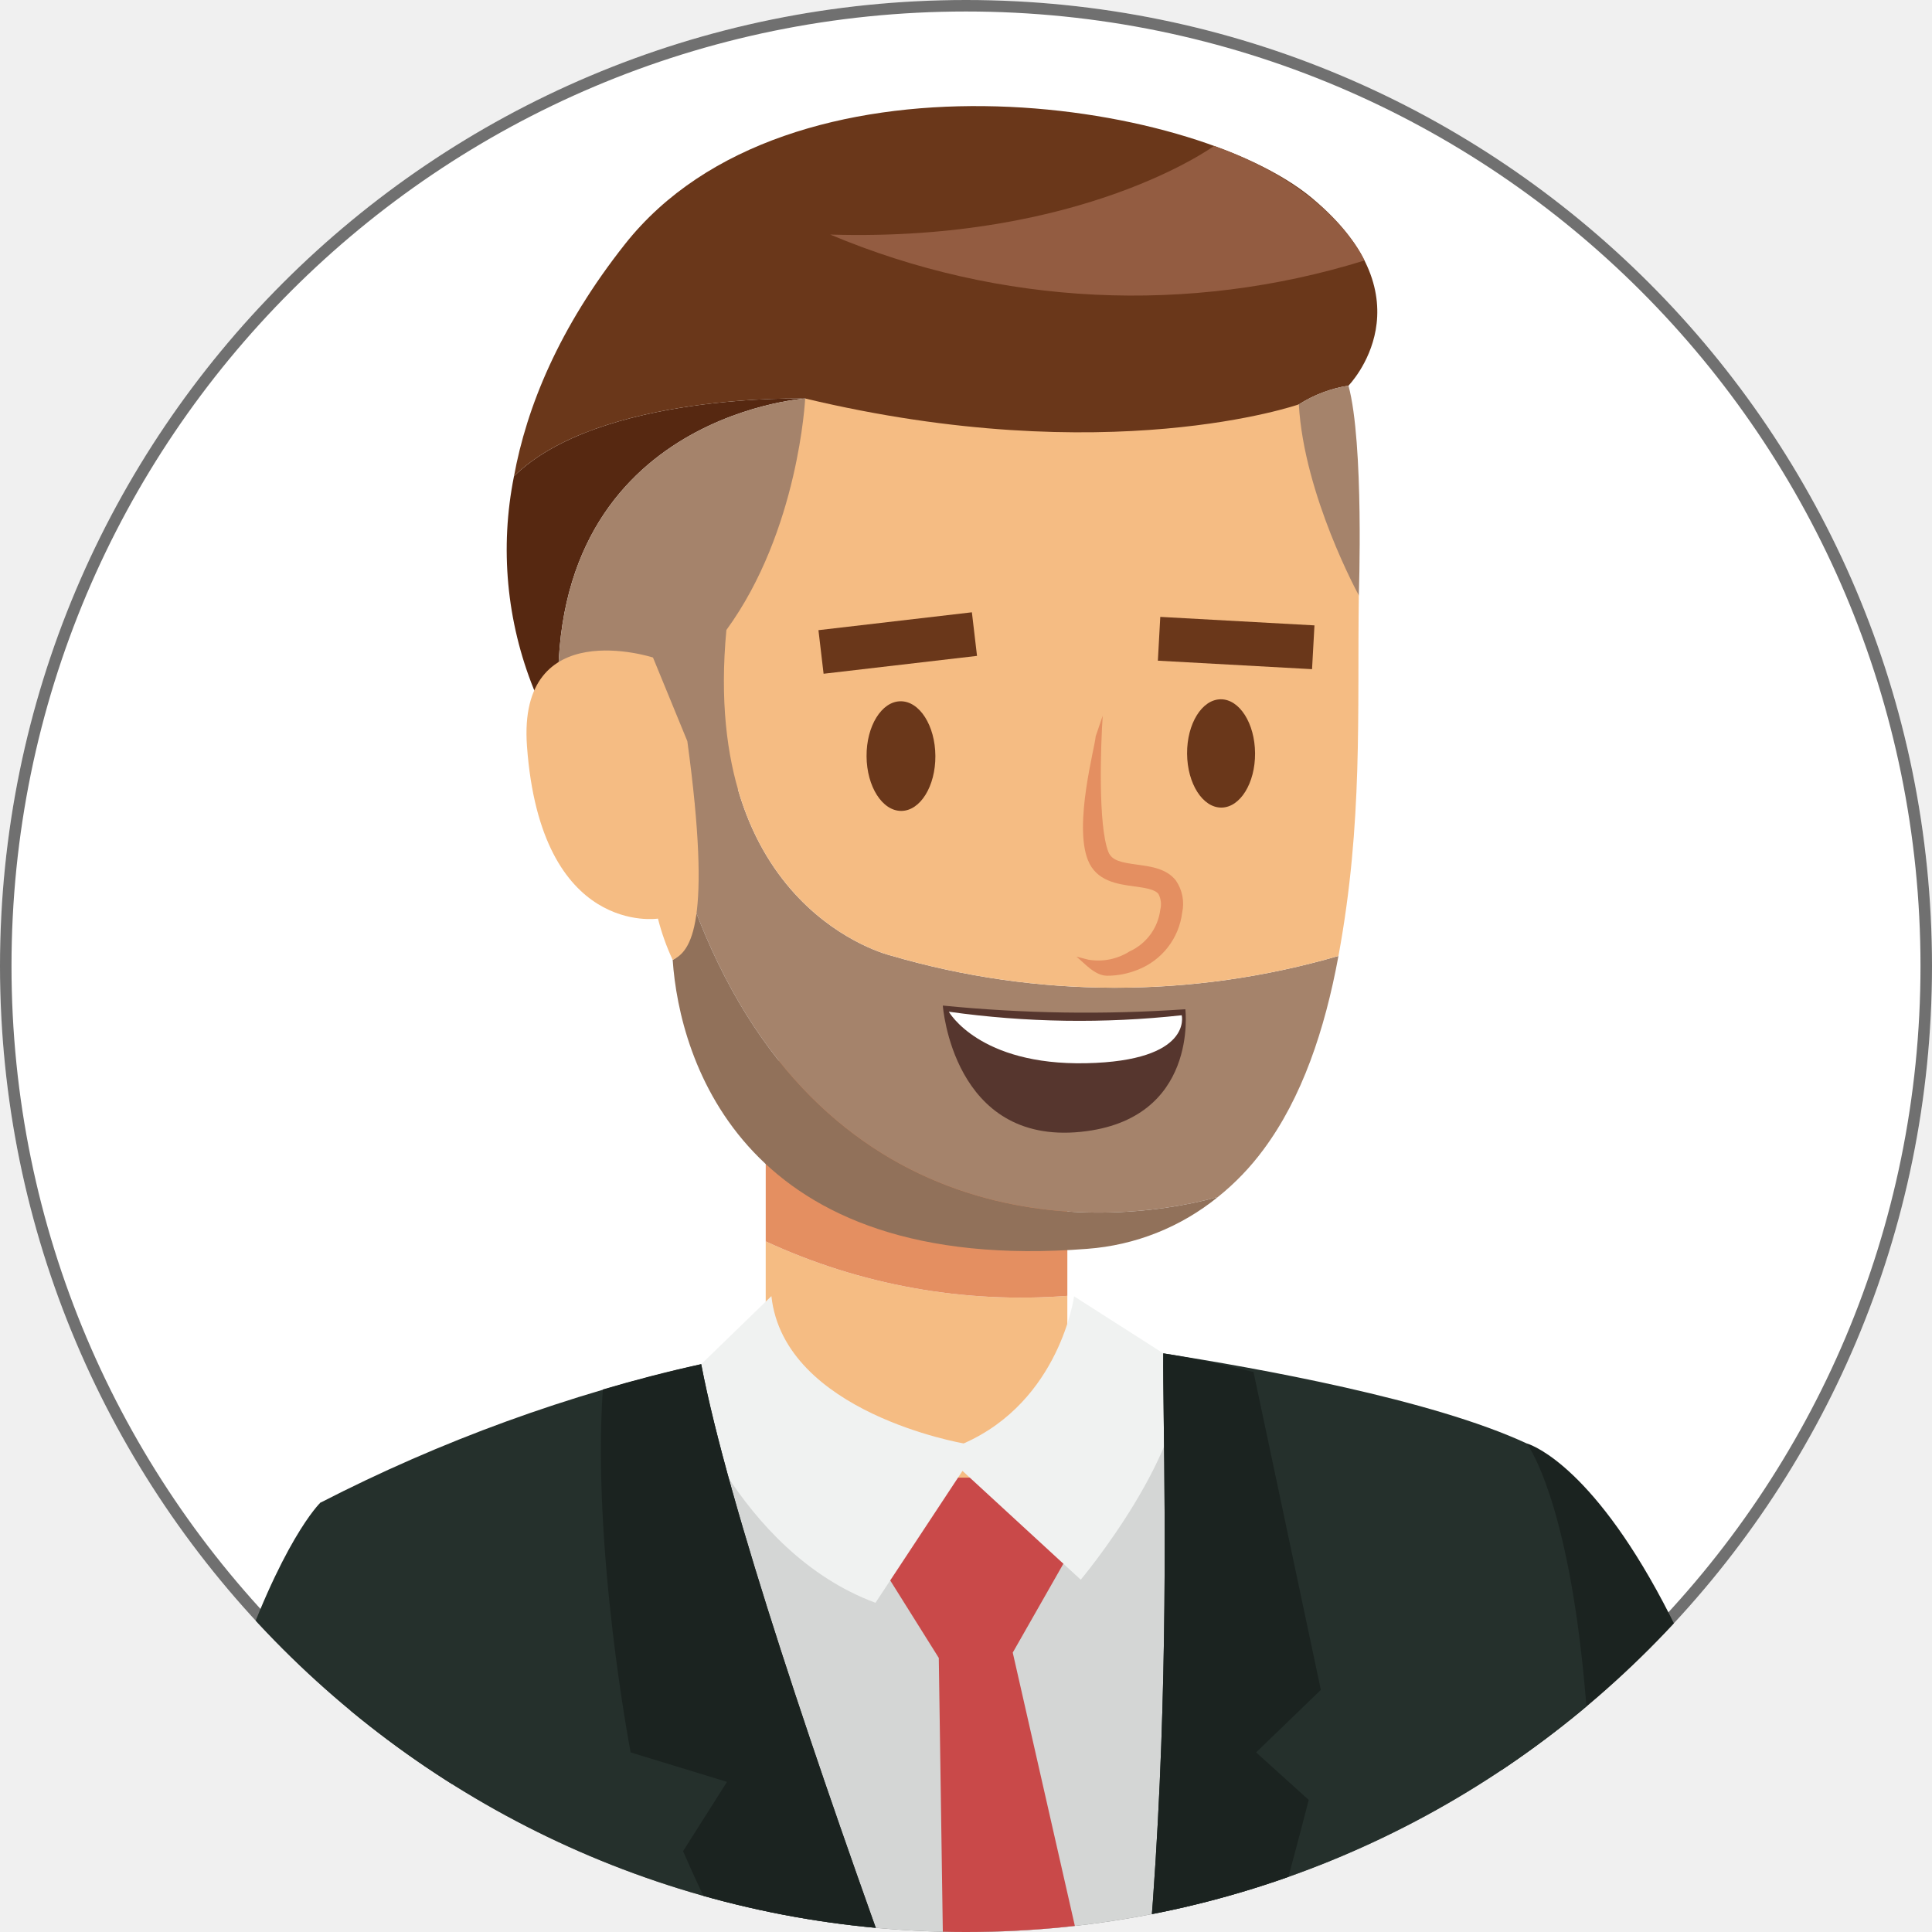
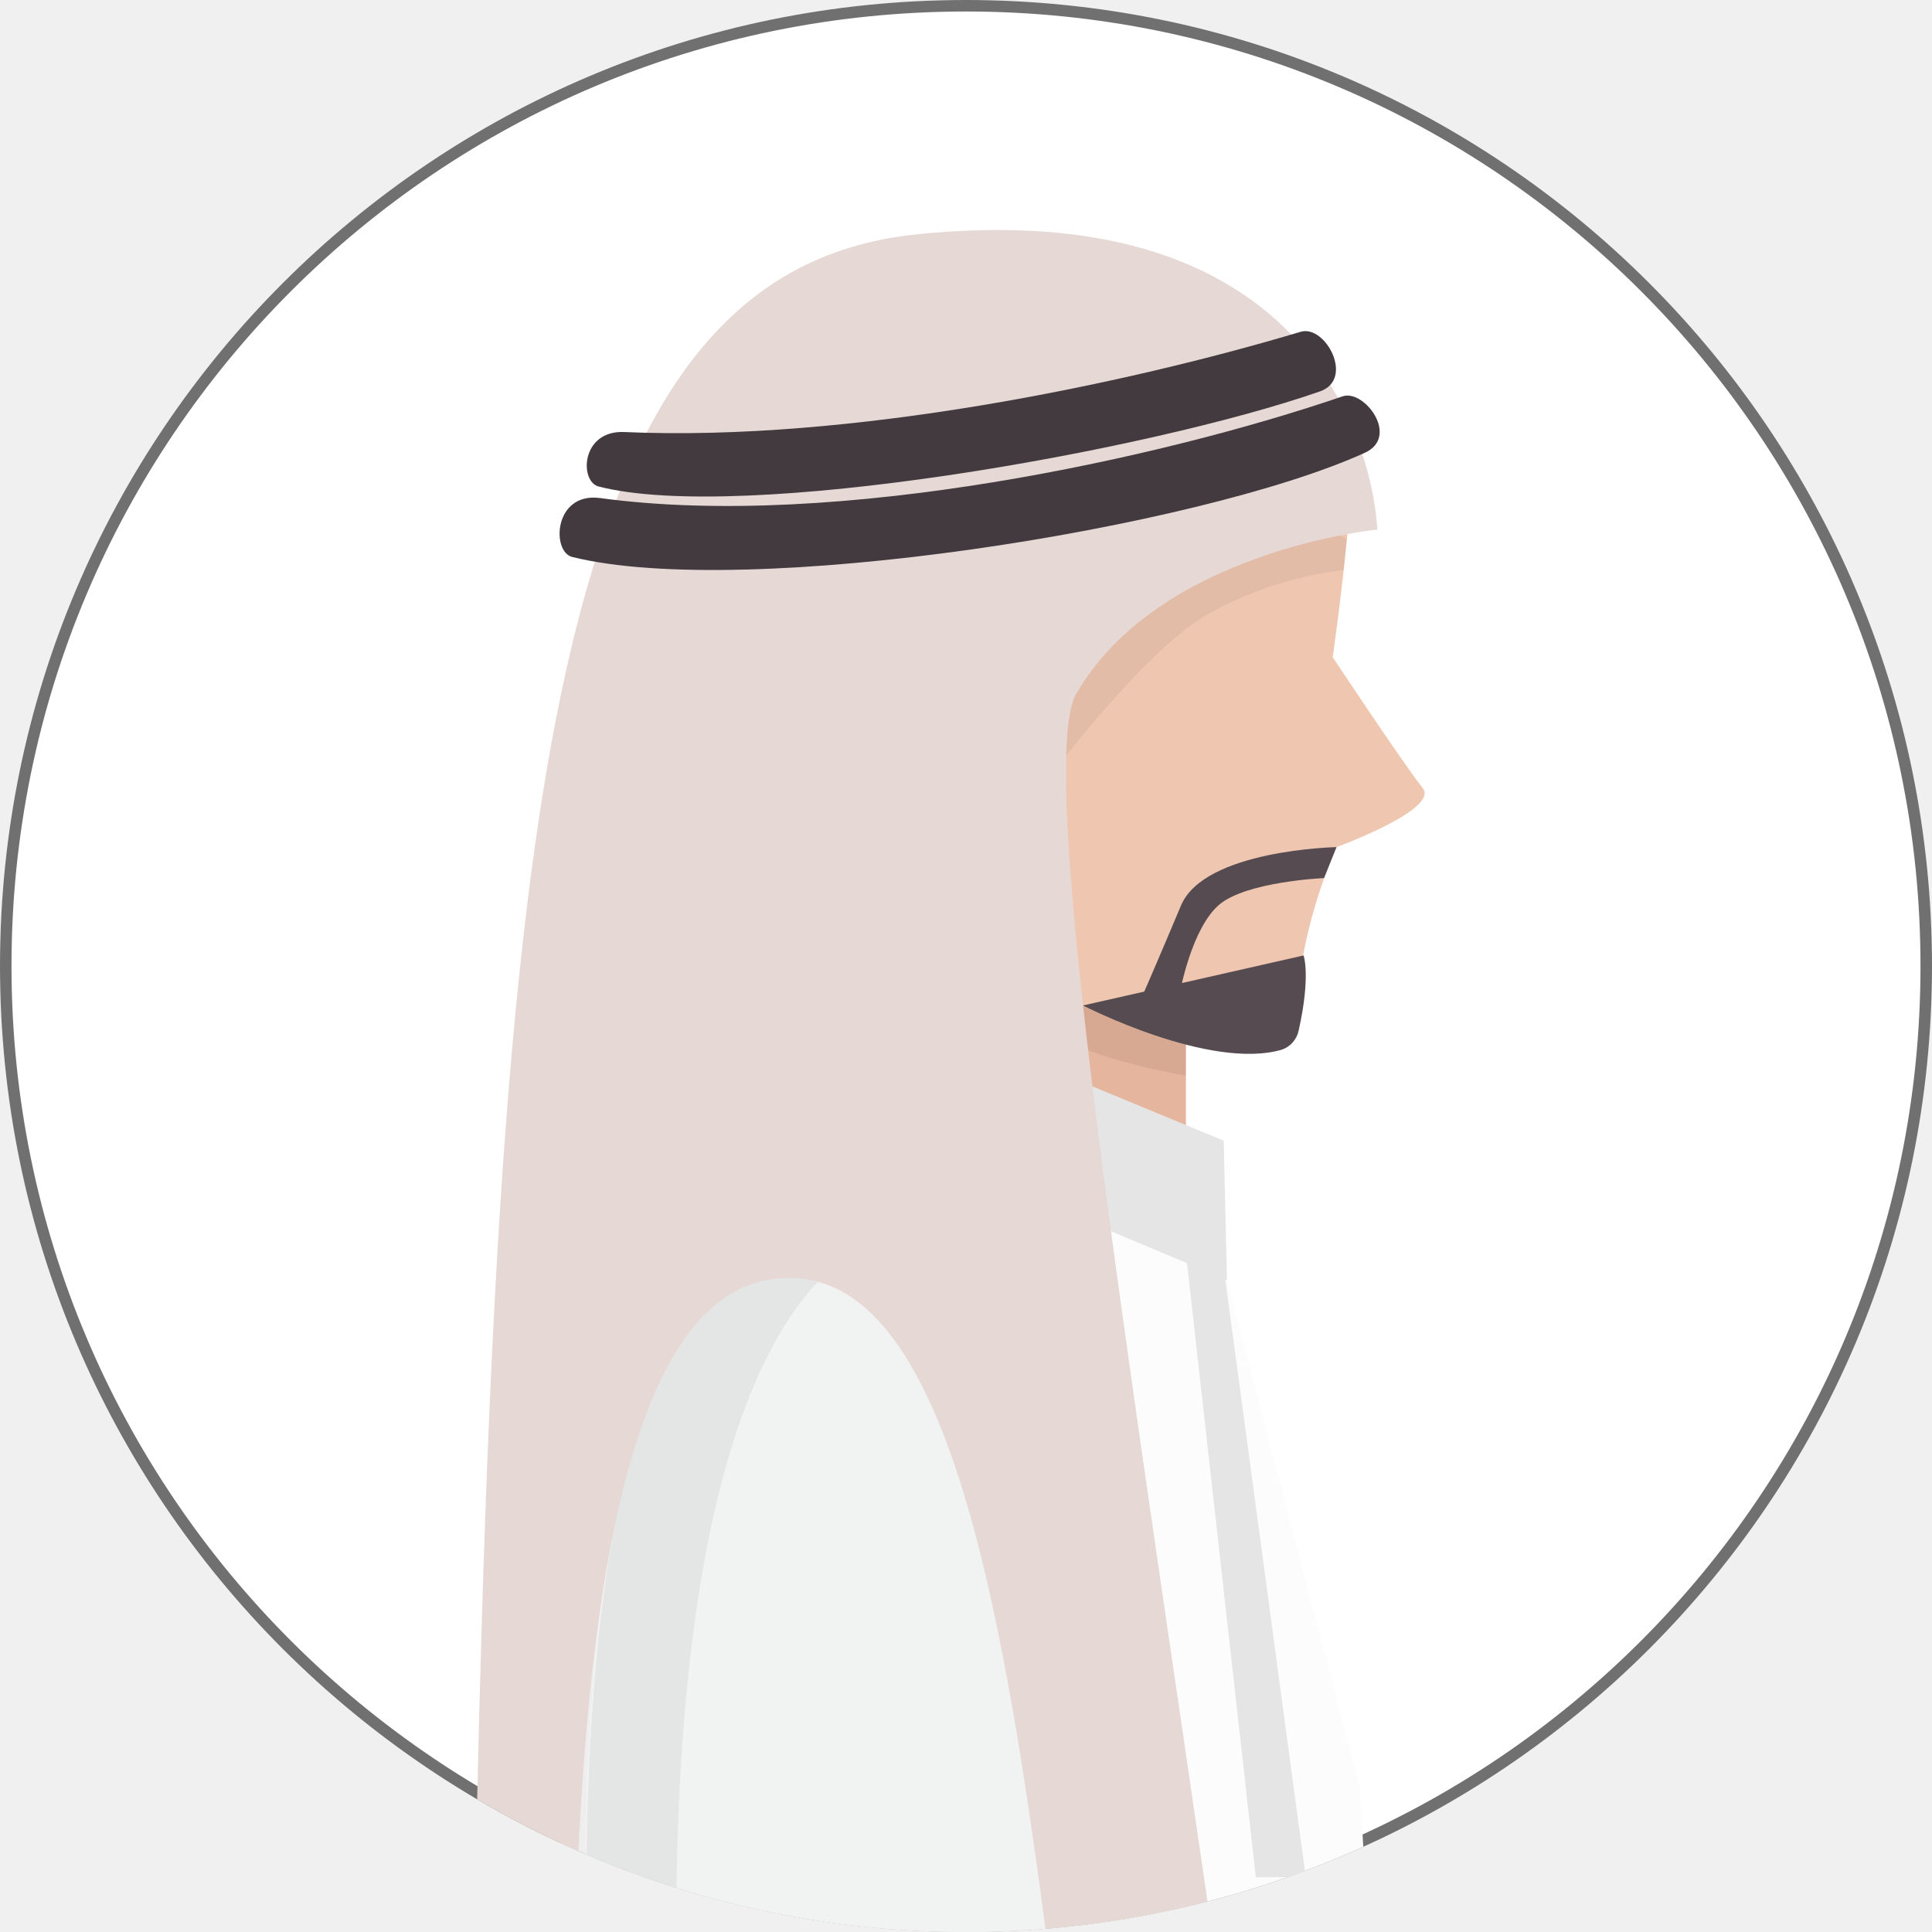
<svg xmlns="http://www.w3.org/2000/svg" width="168" height="168" viewBox="0 0 168 168">
  <defs>
-     <style>.a,.t{fill:#fff;}.a{stroke:#707070;}.b{clip-path:url(#a);}.c{fill:#1b2320;}.d{fill:#3f332b;}.e{fill:#261e18;}.f{fill:#5e4f45;}.g{fill:#352b25;}.h{fill:#25302c;}.i{fill:#131917;}.j{fill:#f0f2f1;}.k{fill:#e48f61;}.l{fill:#d4d6d5;}.m{fill:#c94949;}.n{fill:#f5bc83;}.o{fill:#562811;}.p{fill:#6a371a;}.q{fill:#a5836b;}.r{fill:#91715a;}.s{fill:#56362e;}.u{fill:#935c41;}.v{fill:#ca6039;}.w{fill:#87412b;}.x{fill:#723424;}.y{fill:#b55735;}.z{fill:#ffb12b;}.aa{fill:#e58628;}.ab{fill:#e58e73;}.ac{stroke:none;}.ad{fill:none;}</style>
+     <style>.a{fill:#fff;stroke:#707070;}.b{clip-path:url(#a);}.c{fill:#423a3e;}.d{fill:#554b50;}.e{fill:#fcfcfc;}.f{fill:#d8d8d8;opacity:0.36;}.f,.j{mix-blend-mode:multiply;isolation:isolate;}.g{fill:#d2d2d2;}.h{fill:#efc7b1;}.i{fill:#e6b59e;}.j{fill:#7a665a;opacity:0.12;}.k{fill:#e5e5e5;}.l,.n,.o{fill:#5f5459;}.m{fill:#2d282b;}.n{opacity:0.35;}.o{opacity:0.46;}.p{fill:#f1f2f2;}.q{fill:#e6d9d5;}.r{stroke:none;}.s{fill:none;}</style>
    <clipPath id="a">
      <circle class="a" cx="84" cy="84" r="84" transform="translate(324 2777)" />
    </clipPath>
  </defs>
  <g transform="translate(-396 -1724)">
    <g class="a" transform="translate(396 1724)">
-       <circle class="ac" cx="84" cy="84" r="84" />
-       <circle class="ad" cx="84" cy="84" r="83.5" />
+       <circle class="r" cx="84" cy="84" r="84" />
+       <circle class="s" cx="84" cy="84" r="83.5" />
    </g>
    <g class="b" transform="translate(72 -1053)">
-       <g transform="translate(288.874 2786.225)">
-         <path class="c" d="M1045.726,328.328s19.831,5.16,30.705,86.318c0,0-7.676,50.693-21.963,69.138,0,0-15.139-1.166-17.432-13.833l14.417-53.159S1037.2,337.926,1045.726,328.328Z" transform="translate(-877.843 -212.038)" />
-         <g transform="translate(58.852 498.155)">
-           <path class="d" d="M1234.169,945.721h-36.462s-2.143-9.736,5.467-22.457l24.567.352S1234.809,933.636,1234.169,945.721Z" transform="translate(-1197.423 -923.264)" />
-           <rect class="e" width="36.462" height="5.725" transform="translate(0 22.457)" />
-           <path class="f" d="M1204.469,939.73c0,2.481,6.157,4.492,13.753,4.492s13.754-2.011,13.754-4.492-6.158-4.491-13.754-4.491S1204.469,937.25,1204.469,939.73Z" transform="translate(-1199.706 -927.553)" />
+       <g transform="translate(345.856 2797)">
+         <path class="c" d="M368.406,124.471s-4.1,20.743-1.22,23.13,52.391,6.272,52.488,2.568c.309-11.828-5.768-8.659-19.382-13.844-3.907-1.49-7.744-6.029-12.076-6.679-2.692-.4-1.631-4.968-4.1-5.149A133.509,133.509,0,0,0,368.406,124.471Z" transform="translate(-304.489 371.704)" />
+         <path class="d" d="M372.957,124.869s-4.831,24.443-1.441,27.25,61.731,7.395,61.846,3.032c.367-13.941-6.8-10.2-22.839-16.315-4.6-1.755-9.123-7.1-14.228-7.868-3.169-.477-1.918-5.852-4.827-6.069A157.508,157.508,0,0,0,372.957,124.869Z" transform="translate(-336.515 372.929)" />
+         <path class="e" d="M389.688,186.912S375.933,46.406,408.57,29.172c9.989,4.557,36.815,14.5,36.815,14.5l11.846,45.213L464.9,226.144l8.288,235.246-106.378,1.737Z" transform="translate(-360.831 46.547)" />
+         <path class="f" d="M389.688,186.912S375.933,46.406,408.57,29.172c2.25,1.025,5.384,2.334,8.845,3.735-10.847,46.353-2.816,128.6-2.816,128.6s-47.573,246.208-19.974,276.008c12.659,13.662,77.678-1.109,77.678-1.109l.88,24.982-106.378,1.737Z" transform="translate(-360.831 46.547)" />
+         <path class="g" d="M379.689,26.78H384.5l-.828,2.872Z" transform="translate(-329.1 38.365)" />
+         <path class="h" d="M377.26,72.555s5.6,0,10.971,9.556c.5,8.88-7.364,13.623-7.364,13.623l-7.412-20.726Z" transform="translate(-305.289 194.921)" />
+         <path class="i" d="M373.838,45.884l5.688-21.933,23.469,12.435V51.36Z" transform="translate(-321.727 28.689)" />
+         <path class="f" d="M385.223,40.522s2.931,47.984,5.857,60.462,13.326,89.949,13.326,89.949l-31.944-75.159Z" transform="translate(-317.058 85.365)" />
+         <path class="j" d="M373.886,23.95s-2.21,16.5,23.466,20.894V39.327Z" transform="translate(-316.086 28.688)" />
+         <g transform="translate(39.822 3.703)">
+           <path class="h" d="M423.351,46.325s6.325,9.525,7.824,11.377-7.492,5.136-7.492,5.136a44.112,44.112,0,0,0-3.558,14.352c-.46,4.9-23.586-.517-27.754-5.379-7.107-8.3-7.642-10.887-11-13.163s-22.016-17.159-5.5-33.924,33.911-13.344,41.085-4.394c5.534,6.909,8.129,10.515,7.633,15.682S423.351,46.325,423.351,46.325Z" transform="translate(-369.142 -12.879)" />
+           <path class="h" d="M387.872,24.149s-5.163-4.5-7.479-3.152c-1.909,1.118-3.143,7.51-.751,11.108,2.5,3.757,4.778,5.888,6.44,5.512S387.872,24.149,387.872,24.149Z" transform="translate(-366.252 14.018)" />
        </g>
-         <g transform="translate(130.411 492.866)">
-           <path class="d" d="M1036.466,918.092s-2.825,14.5-.693,24.678h68.66s2.345-14.908-27.506-14.873l-19.15-12.872Z" transform="translate(-1034.976 -915.025)" />
-           <path class="e" d="M1035.487,963.976h22.594l.28-4.047a67.5,67.5,0,0,0,22.6,3.787c6.33,0,22.977.2,22.977.2v-5.661h-68.447Z" transform="translate(-1034.762 -930.506)" />
-           <path class="f" d="M1036.41,935.062s1.009,10.519,24.7,10.019C1061.112,945.081,1057.849,935.506,1036.41,935.062Z" transform="translate(-992.532 -922.201)" />
-           <path class="g" d="M1130.358,948.55s-.665-17.282-22.508-17.387c0,0-1.16,11.663.545,17.387Z" transform="translate(-1107.385 -920.805)" />
+         <path class="k" d="M375.882,26.78l33.963,14.044.285,12.112-37.1-15.583Z" transform="translate(-325.292 38.365)" />
+         <g transform="translate(0 279.843)">
+           <path class="l" d="M495.328,157.21l-126.843,3.284c-2.935.075-5.406-1.976-5.49-4.562l-2.431-62.4c-.084-2.586,1.582-11.24,10.179-11.24,29.893,0,83.062-2.542,114.507-2.542,12.986,0,12.743,10.016,12.832,12.6l2.427,60.02C500.593,154.956,498.263,157.135,495.328,157.21Z" transform="translate(-360.561 -60.321)" />
+           <path class="c" d="M495.327,163.3l-126.843,3.284c-2.935.075-5.406-1.976-5.49-4.566l-2.431-72.865c-.084-2.586,2.245-4.765,5.18-4.84L492.592,81.03c2.93-.075,5.4,1.976,5.49,4.566l2.427,72.865C500.592,161.046,498.262,163.225,495.327,163.3Z" transform="translate(-360.561 -55.945)" />
+           <path class="m" d="M483.971,79.77l5.317,5.56s3.625,38.19,3.107,45.425c-.318,4.424-130.224,6.948-130.472,3.611-.866-11.678.517-46.035.517-46.035l6.431-6.122Z" transform="translate(-357.258 -60.246)" />
+           <rect class="l" width="11.677" height="21.875" transform="translate(61.173 80.534) rotate(-91.204)" />
+           <path class="j" d="M381.811,149.034c-10.723-13.327-11.594-67.353-11.594-67.353l-4.473.115c-2.935.075-5.264,2.254-5.18,4.844l2.431,72.865c.084,2.586,2.555,4.641,5.49,4.566l126.843-3.284c2.935-.08,5.264-2.254,5.18-4.844l-.15-4.478S390.028,159.245,381.811,149.034Z" transform="translate(-360.561 -53.71)" />
+           <path class="n" d="M489.2,85.33l-126.847,3,5-6.119L483.883,79.77Z" transform="translate(-357.171 -60.246)" />
+           <path class="m" d="M397.713,81.462c10.056-.243,21.194,8.929,21.406,17.8l6.714-.164c-.327-13.477-12.982-24.1-28.266-23.731s-27.414,11.594-27.086,25.071l6.564-.155C376.828,91.412,387.662,81.705,397.713,81.462Z" transform="translate(-329.698 -75.353)" />
+           <path class="o" d="M475.171,81.73a4.354,4.354,0,0,1,4.442,4.018l2.74,35.661-1.622.535S479.016,85.69,475.684,84.3c-5.291-2.2-113.7,1.949-113.7,1.949V84.3Z" transform="translate(-348.701 -53.547)" />
        </g>
-         <path class="h" d="M1191.42,546.907l1.279,241.536s-18.657,9.29-36.249,2.015l-6.722-197.4-5.195-.251-25.4,197.648s-13.433,6.054-33.264-1.215L1106,551.36Z" transform="translate(-1025.455 -290.32)" />
-         <path class="i" d="M1125.78,765.167l.492,91.139s-18.658,9.29-36.249,2.015l-4.152-121.927C1095.718,775.336,1117.112,769.444,1125.78,765.167Z" transform="translate(-959.028 -358.183)" />
-         <path class="i" d="M1187.949,758.739c13.177,35.528,30.607,12.73,38.085.023l-13.823,107.562s-13.433,6.054-33.264-1.215Z" transform="translate(-1118.532 -366.186)" />
-         <path class="i" d="M1091.99,551.36l85.276-4.453v37.46c-7.037,3.057-20.964,7.971-41.4,11.544l-.073-2.851-5.159-.251-.557,4.066a316.835,316.835,0,0,1-41.764,3.414Z" transform="translate(-1011.586 -290.32)" />
-         <path class="j" d="M1092.177,558.388l-3.483,5.089s-12.4.105-15.281-10.6l3.8-5.533s4.446-.721,9.741,3.254S1092.177,558.388,1092.177,558.388Z" transform="translate(-916.937 -290.458)" />
-         <path class="k" d="M1094.56,565.25s-2.377-9.338-11.477-8.167l-1.53,1.383s.533,5.619,8.27,15.9C1089.823,574.367,1091.565,573.86,1094.56,565.25Z" transform="translate(-924.544 -293.929)" />
-         <path class="l" d="M1130.2,318.767c12.94-2.8,28.808-4.451,45.225-1.883-.1,10.651-.415,56.647-10.955,93.206C1164.474,410.089,1134.891,343.292,1130.2,318.767Z" transform="translate(-1036.64 -207.482)" />
-         <path class="m" d="M1149.571,336.2l-5.878,10.317,14.347,63.127-9.728,12.529-10.077-9.1-.973-66.092-5.108-8.151,7.27-10.509Z" transform="translate(-1020.502 -212.038)" />
-         <g transform="translate(101.711 83.008)">
-           <path class="n" d="M1173.335,305.692V321.5h-26.228V300.956A52.753,52.753,0,0,0,1173.335,305.692Z" transform="translate(-1147.108 -285.243)" />
-           <path class="k" d="M1147.108,292.189V276.476h26.228v20.449A52.753,52.753,0,0,1,1147.108,292.189Z" transform="translate(-1147.108 -276.476)" />
-         </g>
-         <g transform="translate(79.221)">
-           <path class="o" d="M1208.546,186.766s-23.839,1.616-21.288,28.608a12.5,12.5,0,0,1-2.314-3.343,32.448,32.448,0,0,1-1.717-18.511C1190.627,186.263,1208.546,186.766,1208.546,186.766Z" transform="translate(-1182.627 -161.336)" />
-           <path class="p" d="M1105.115,179.335c1.1-5.974,3.872-12.874,9.656-20.185,14.135-17.867,49.222-12.788,59.749-3.989s3.159,16.3,3.159,16.3a11.305,11.305,0,0,0-4.318,1.635l-15.85,11.575-27.077-12.086S1112.515,172.078,1105.115,179.335Z" transform="translate(-1104.515 -147.152)" />
-         </g>
-         <path class="q" d="M1128.98,186.143l27.077,12.086,15.85-11.575a11.306,11.306,0,0,1,4.318-1.635c1.363,5.026.9,18.244.9,18.244l-59.777,18.657a42.757,42.757,0,0,1-9.655-7.168C1105.141,187.759,1128.98,186.143,1128.98,186.143Z" transform="translate(-1023.84 -160.713)" />
-         <g transform="translate(80.908 25.429)">
-           <path class="q" d="M1110.886,242.022c.263-3.158.576-6.266-.508-14.222l.019.047a48.25,48.25,0,0,0,2.405-6.241c.36-1.154.683-2.315.97-3.471-2.287,24.37,14.28,28.3,14.28,28.3a69.47,69.47,0,0,0,38.945.04c-1.187,6.443-3.175,12.34-6.53,16.849a22.03,22.03,0,0,1-3.952,4.11C1145.975,270.342,1121.726,271.175,1110.886,242.022Z" transform="translate(-1096.391 -198.003)" />
-           <path class="r" d="M1128.492,255.35c10.84,29.153,35.089,28.32,45.629,25.412a20.4,20.4,0,0,1-11.353,4.508c-29.922,2.34-35.465-16.424-36.059-25.126C1127.495,259.772,1128.227,258.51,1128.492,255.35Z" transform="translate(-1113.997 -211.331)" />
-           <path class="n" d="M1122.117,235.2s-16.567-3.929-14.28-28.3c6.3-8.643,6.851-20.132,6.851-20.132,26.382,6.306,42.927.511,42.927.511.448,7.925,5.217,16.609,5.217,16.609-.146,10.285.372,19.718-1.77,31.352A69.47,69.47,0,0,1,1122.117,235.2Z" transform="translate(-1090.455 -186.77)" />
-           <path class="n" d="M1208.058,221.519l2.987,7.275c2.168,15.918.3,18.271-1.276,19.016a20.156,20.156,0,0,1-1.279-3.588s-10.186,1.585-11.39-14.994C1196.261,217.688,1208.058,221.519,1208.058,221.519Z" transform="translate(-1197.058 -198.997)" />
-         </g>
-         <path class="p" d="M1121.676,232.244c.017,2.6,1.354,4.7,2.986,4.689s2.942-2.128,2.925-4.728-1.354-4.7-2.986-4.689S1121.659,229.641,1121.676,232.244Z" transform="translate(-983.325 -175.933)" />
-         <path class="p" d="M1164.987,232.57c.017,2.632,1.371,4.758,3.024,4.748s2.978-2.155,2.96-4.786-1.372-4.758-3.023-4.748S1164.97,229.938,1164.987,232.57Z" transform="translate(-1054.508 -176.029)" />
-         <g transform="translate(117.11 78.216)">
-           <path class="s" d="M1152.147,269.331a125.812,125.812,0,0,1-21.089-.32s.865,12.125,12.012,10.978C1153.324,278.936,1152.147,269.331,1152.147,269.331Z" transform="translate(-1131.058 -269.011)" />
-           <path class="t" d="M1151.816,270.152a81.663,81.663,0,0,1-20.251-.307s2.62,4.673,11.935,4.478S1151.816,270.152,1151.816,270.152Z" transform="translate(-1131.042 -269.31)" />
-         </g>
-         <path class="u" d="M1140.233,152.549s-11.415,8.369-33.379,7.709a67.949,67.949,0,0,0,46.457,2.254S1150.682,156.228,1140.233,152.549Z" transform="translate(-999.535 -149.085)" />
-         <rect class="p" width="13.434" height="3.816" transform="matrix(-0.998, -0.055, 0.055, -0.998, 149.217, 48.964)" />
-         <path class="p" d="M1159.79,221.074l13.342-1.554-.446-3.79-13.342,1.554Z" transform="translate(-1053.048 -171.712)" />
-         <g transform="translate(128.729 53.008)">
-           <path class="k" d="M1134.139,252.351a7.134,7.134,0,0,0,2.607-.506,6.143,6.143,0,0,0,3.9-4.978,3.581,3.581,0,0,0-.534-2.78c-.8-1.047-2.157-1.231-3.357-1.394-1.367-.186-2.22-.338-2.522-1.1-.919-2.314-.668-9.344-.495-11.856l-.611,1.79c-.066.969-1.922,7.636-.678,10.767.729,1.839,2.569,2.089,4.046,2.29.871.118,1.771.241,2.088.657a1.9,1.9,0,0,1,.161,1.365,4.616,4.616,0,0,1-2.667,3.627,5.075,5.075,0,0,1-3.589.721l-1.04-.264C1132.153,251.242,1133.029,252.351,1134.139,252.351Z" transform="translate(-1131.452 -229.737)" />
-         </g>
-         <path class="j" d="M1165.878,308.39s-1.212,9.1-9.6,12.791c0,0-15.62-2.657-16.72-12.81l-7.88,7.645s4.826,14.535,16.93,19.023l7.566-11.47,10.283,9.461s9.509-11.317,8.694-18.714Z" transform="translate(-1037.354 -204.891)" />
-         <path class="h" d="M1075.951,329.118a140.017,140.017,0,0,1,33.126-12.051c4.687,24.525,31.734,93.209,31.734,93.209,10.539-36.559,8.343-83.5,8.446-94.15,8.278,1.3,23.353,4,31.6,7.832,0,0,11.515,14.677,1.89,89.1a91.975,91.975,0,0,0,1.468,33.23c.24,1.132-2.759,6.031-2.718,7.155.073,2,5.042,4.022,5.087,5.884.047,1.893-3.585,4.815-3.584,6.516,0,0-8.327,3.82-10.672,5.092-9.77,5.3-3.693,14.478-21.817,15.962l-11.234-20.309-3.1,21.52c-11.868,2.408-30.618,2.87-50.165-.836,0,0,5.578-79.146-2.124-110.094C1083.893,377.177,1078.389,348.569,1075.951,329.118Z" transform="translate(-1012.977 -207.668)" />
-         <g transform="translate(0 310.078)">
-           <path class="v" d="M1157.714,728.581H1270.62l6.112-4.2V649.074H1168l-10.927,7Z" transform="translate(-1155.191 -636.989)" />
-           <g transform="translate(114.682 12.537)">
-             <path class="w" d="M1159.336,727.02l5.2-3.578,0-73.664-5.78,4.255Z" transform="translate(-1158.749 -649.778)" />
-             <path class="x" d="M1164.529,649.778l-5.78,4.255.587,72.987,1.239-.852-.6-70.544,4.558-4.213Z" transform="translate(-1158.749 -649.778)" />
-           </g>
-           <path class="x" d="M1281.324,728.747s.628,5.248-2.037,5.566-41.472.053-41.472.053v8.057l-21.109.53v-8.8l-45.795.318.03-4.771Z" transform="translate(-1168.728 -665.523)" />
-           <path class="y" d="M1278.546,649.074l-7.82,5.223-.3,46.966a3.06,3.06,0,0,1-2.472,2.709c-2.239.318-108.664-.024-108.664-.024a2.705,2.705,0,0,1-2.414-2.781V654.1l10.2-5.025Z" transform="translate(-1156.88 -636.989)" />
-           <rect class="z" width="20.47" height="12.085" transform="translate(46.697 64.241)" />
-           <rect class="aa" width="3.198" height="12.085" transform="translate(63.969 64.241)" />
-           <path class="ab" d="M1172.024,658.433a1.116,1.116,0,0,0,1.119,1.114H1280.93a1.117,1.117,0,0,0,1.12-1.114v-.318a1.116,1.116,0,0,0-1.12-1.113H1173.143a1.116,1.116,0,0,0-1.119,1.113Z" transform="translate(-1170.104 -639.829)" />
-           <rect class="ab" width="3.198" height="9.541" transform="translate(44.779 2.544)" />
-           <rect class="ab" width="3.198" height="9.541" transform="translate(72.285 3.18)" />
-           <rect class="t" width="1.919" height="8.905" transform="translate(47.977 66.15)" />
-           <path class="z" d="M1223.28,649.991a1.735,1.735,0,0,0,1.476,1.908h6.4a1.735,1.735,0,0,0,1.477-1.908h0a1.735,1.735,0,0,0-1.477-1.908h-6.4a1.735,1.735,0,0,0-1.476,1.908Z" transform="translate(-1153.588 -636.634)" />
-           <path class="z" d="M1267.256,649.991c0,1.053.634,1.908,1.415,1.908h6.126c.782,0,1.415-.855,1.415-1.908h0c0-1.053-.633-1.908-1.415-1.908h-6.126c-.781,0-1.415.855-1.415,1.908Z" transform="translate(-1225.391 -636.634)" />
-           <path class="v" d="M1.907,0H31.356a1.908,1.908,0,0,1,1.908,1.908v0a1.908,1.908,0,0,1-1.908,1.908H1.907A1.907,1.907,0,0,1,0,1.909v0A1.907,1.907,0,0,1,1.907,0Z" transform="translate(43.499)" />
-         </g>
-         <path class="i" d="M1223.618,400.076l7.778,8.211a96.779,96.779,0,0,1-2.417,44.214S1228.62,411.416,1223.618,400.076Z" transform="translate(-1154.042 -237.734)" />
-         <g transform="translate(41.388 121.45)">
-           <path class="n" d="M1242.122,591.592l2.822,5.127s6.382,7.295,6.6,10.7c.275,4.374,3.439,10.415,3.439,10.415s-4.522,3.207-7.077-4.22c0,0-.114,8.847-2.758,9.315a5.217,5.217,0,0,1-3.069-.567,3.492,3.492,0,0,1-5.208.1s-3.039,1.644-4.658-.739c0,0-1.89,1.617-3.506-1.078-1.662-2.77-1.789-3.019-3.083-8.67,0,0-.367-11.725,4.058-16.156Z" transform="translate(-1218.817 -427.774)" />
-           <path class="j" d="M1260.663,584.954v9.4s-6.628,6.858-20.807,2.155L1238.8,587.8Z" transform="translate(-1232.964 -425.396)" />
-           <path class="h" d="M1247.2,336.367s-13.647,13.032-19.19,84.14c0,0-6.823,46.03,2.559,80.512a25.038,25.038,0,0,0,24.309-2.743s.853-57.536,0-71.088l6.9-37.576S1260.417,342.167,1247.2,336.367Z" transform="translate(-1225.612 -336.367)" />
-         </g>
-         <path class="c" d="M1169.738,350.825l4.577,4.134s-12.237,47.859-21.03,65.21c0,0-25.385-42.279-33.377-60.754l3.821-6.027-8.379-2.561s-3.359-17.487-2.419-31.56c2.733-.808,5.6-1.559,8.555-2.2,4.687,24.525,31.734,93.209,31.734,93.209,10.539-36.559,8.343-83.5,8.446-94.15,2.431.38,5.1.938,7.849,1.628l5.853,27.637Z" transform="translate(-1025.386 -207.668)" />
+         <path class="h" d="M375.036,76.515s-2.086,6.184-1.467,16.757c.243,4.137,6.3,8.036,18.732,6.816s12.4-5.622,12.4-5.622l-5.932-20.73Z" transform="translate(-321.736 198.957)" />
+         <path class="p" d="M391.21,31.187s-25.309.4-17.115,94.422c2.029,23.329,10.352,102.679,10.352,102.679l46.371-5.428s-20.1-90.271-19.183-102.763c2.444-33.425-.72-64.935-4.327-74.412C402.207,32.279,391.21,31.187,391.21,31.187Z" transform="translate(-343.47 53.439)" />
+         <path class="f" d="M398.435,31.187a17.88,17.88,0,0,1,7.532,3.107c-2.758.389-24.509,6.259-16.832,94.4,1.759,20.217,8.244,82.479,9.941,98.731l-7.4.866s-8.323-79.349-10.352-102.679C373.13,31.585,398.435,31.187,398.435,31.187Z" transform="translate(-350.563 53.439)" />
+         <path class="d" d="M371.479,30.659s11.01,5.68,17.3,3.841a2.251,2.251,0,0,0,1.459-1.7c1.056-4.734.42-6.489.42-6.489Z" transform="translate(-299.159 36.773)" />
+         <path class="f" d="M397.191,19.662l-.283,2.727a32.006,32.006,0,0,0-12.2,4.066c-5.494,3.417-13.282,13.8-13.282,13.8l-.76-10.608S391.431,17.66,391.8,17.66,397.191,19.662,397.191,19.662Z" transform="translate(-301.922 7.175)" />
+         <path class="q" d="M370.108,168.321c-.552,31.564,5.481,50.3,8.177,57.395,2.811-23.846-6.383-118.091,17.468-122.374,29.818-5.353,20.978,113.813,42.283,135.834,16.9,17.468-22.626-174.315-15.448-186.784s26.189-14.3,26.189-14.3-.712-29.676-39.993-25.681C375.969,15.744,371.952,63.269,370.108,168.321Z" transform="translate(-350.869 -12.041)" />
+         <path class="c" d="M438.111,15.367c-15.572,5.331-43.984,11.647-64.551,8.845-4.049-.553-4.261,4.672-2.431,5.123,15.161,3.748,54.429-2.48,68.918-9.061C443.114,18.881,440,14.717,438.111,15.367Z" transform="translate(-343.222 -0.901)" />
+         <path class="c" d="M432.961,14.09c-15.218,4.553-39.153,9.592-58.818,8.716-3.77-.168-3.912,4.305-2.223,4.738,12.451,3.191,47.7-3.037,62.721-8.27C437.677,18.219,435.118,13.445,432.961,14.09Z" transform="translate(-341.719 -5.238)" />
+         <path class="d" d="M387.746,24.182s-11.483.217-13.525,5.083-3.346,7.832-3.346,7.832l3.293-.451s.995-5.393,3.35-7.435,9.145-2.338,9.145-2.338Z" transform="translate(-293.384 29.481)" />
+         <path class="k" d="M371.479,32.174l6.08,54.255H381.9L374.764,33.4Z" transform="translate(-290.212 56.815)" />
      </g>
    </g>
  </g>
</svg>
